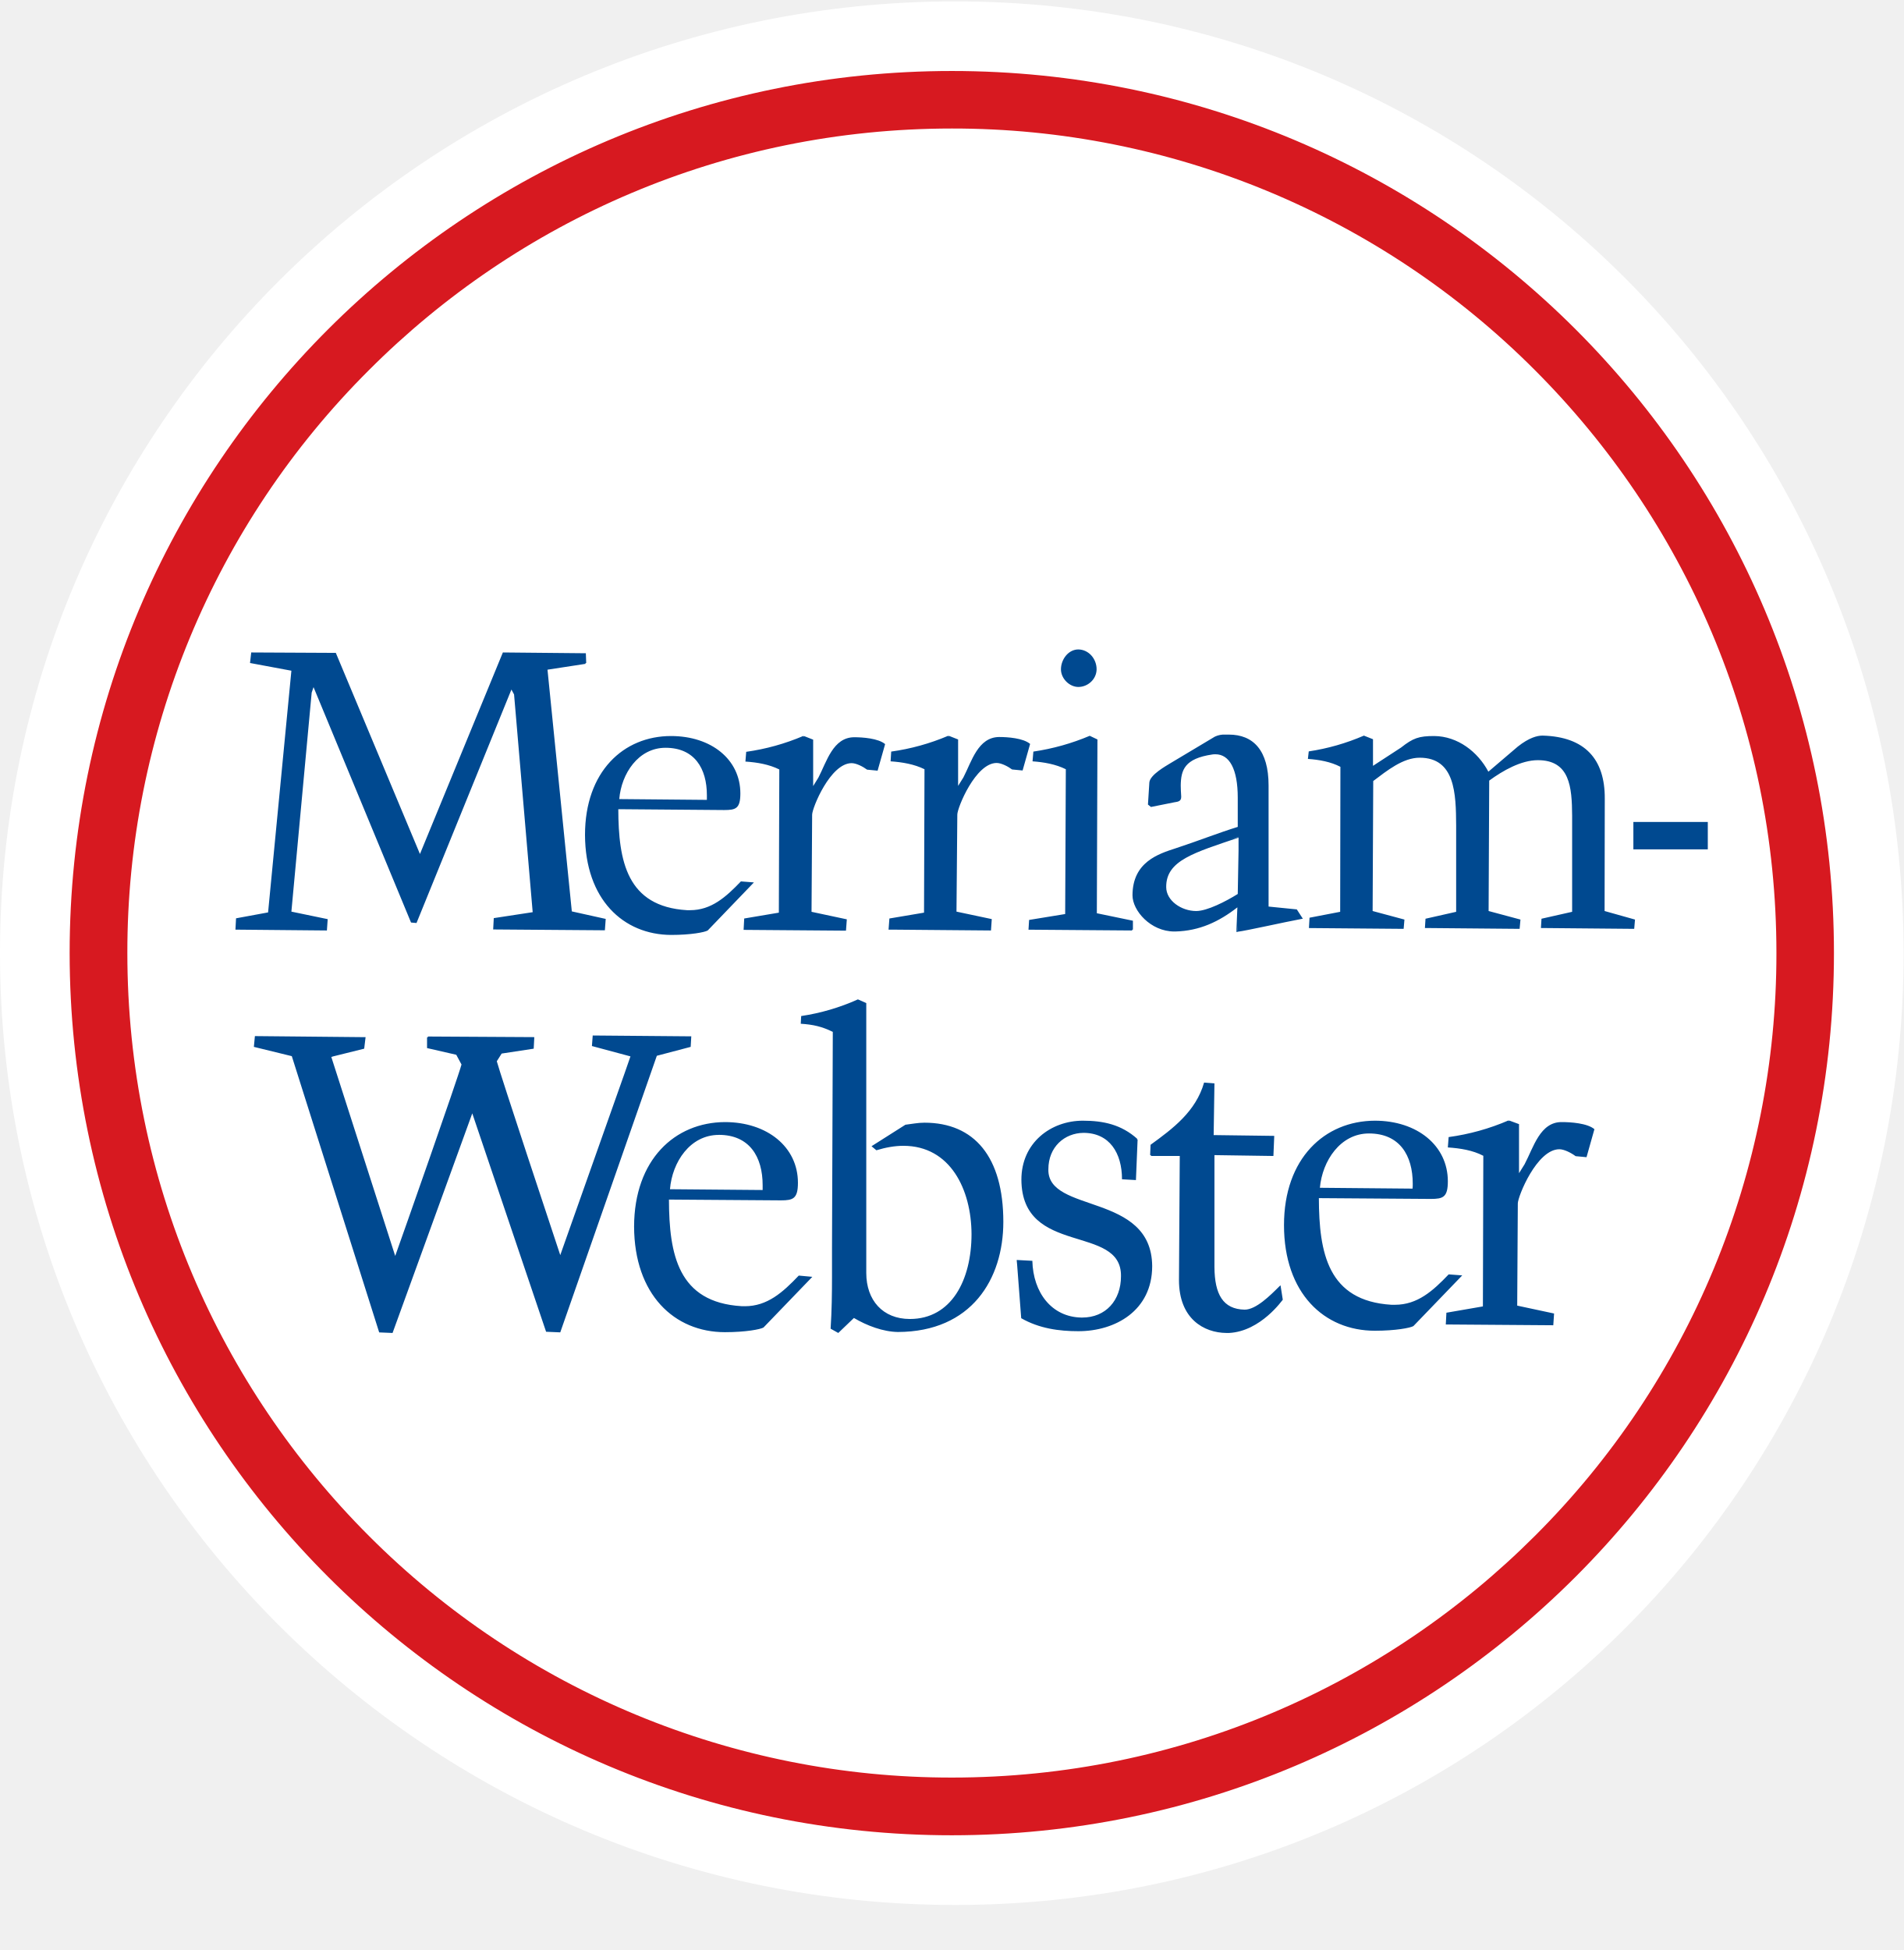
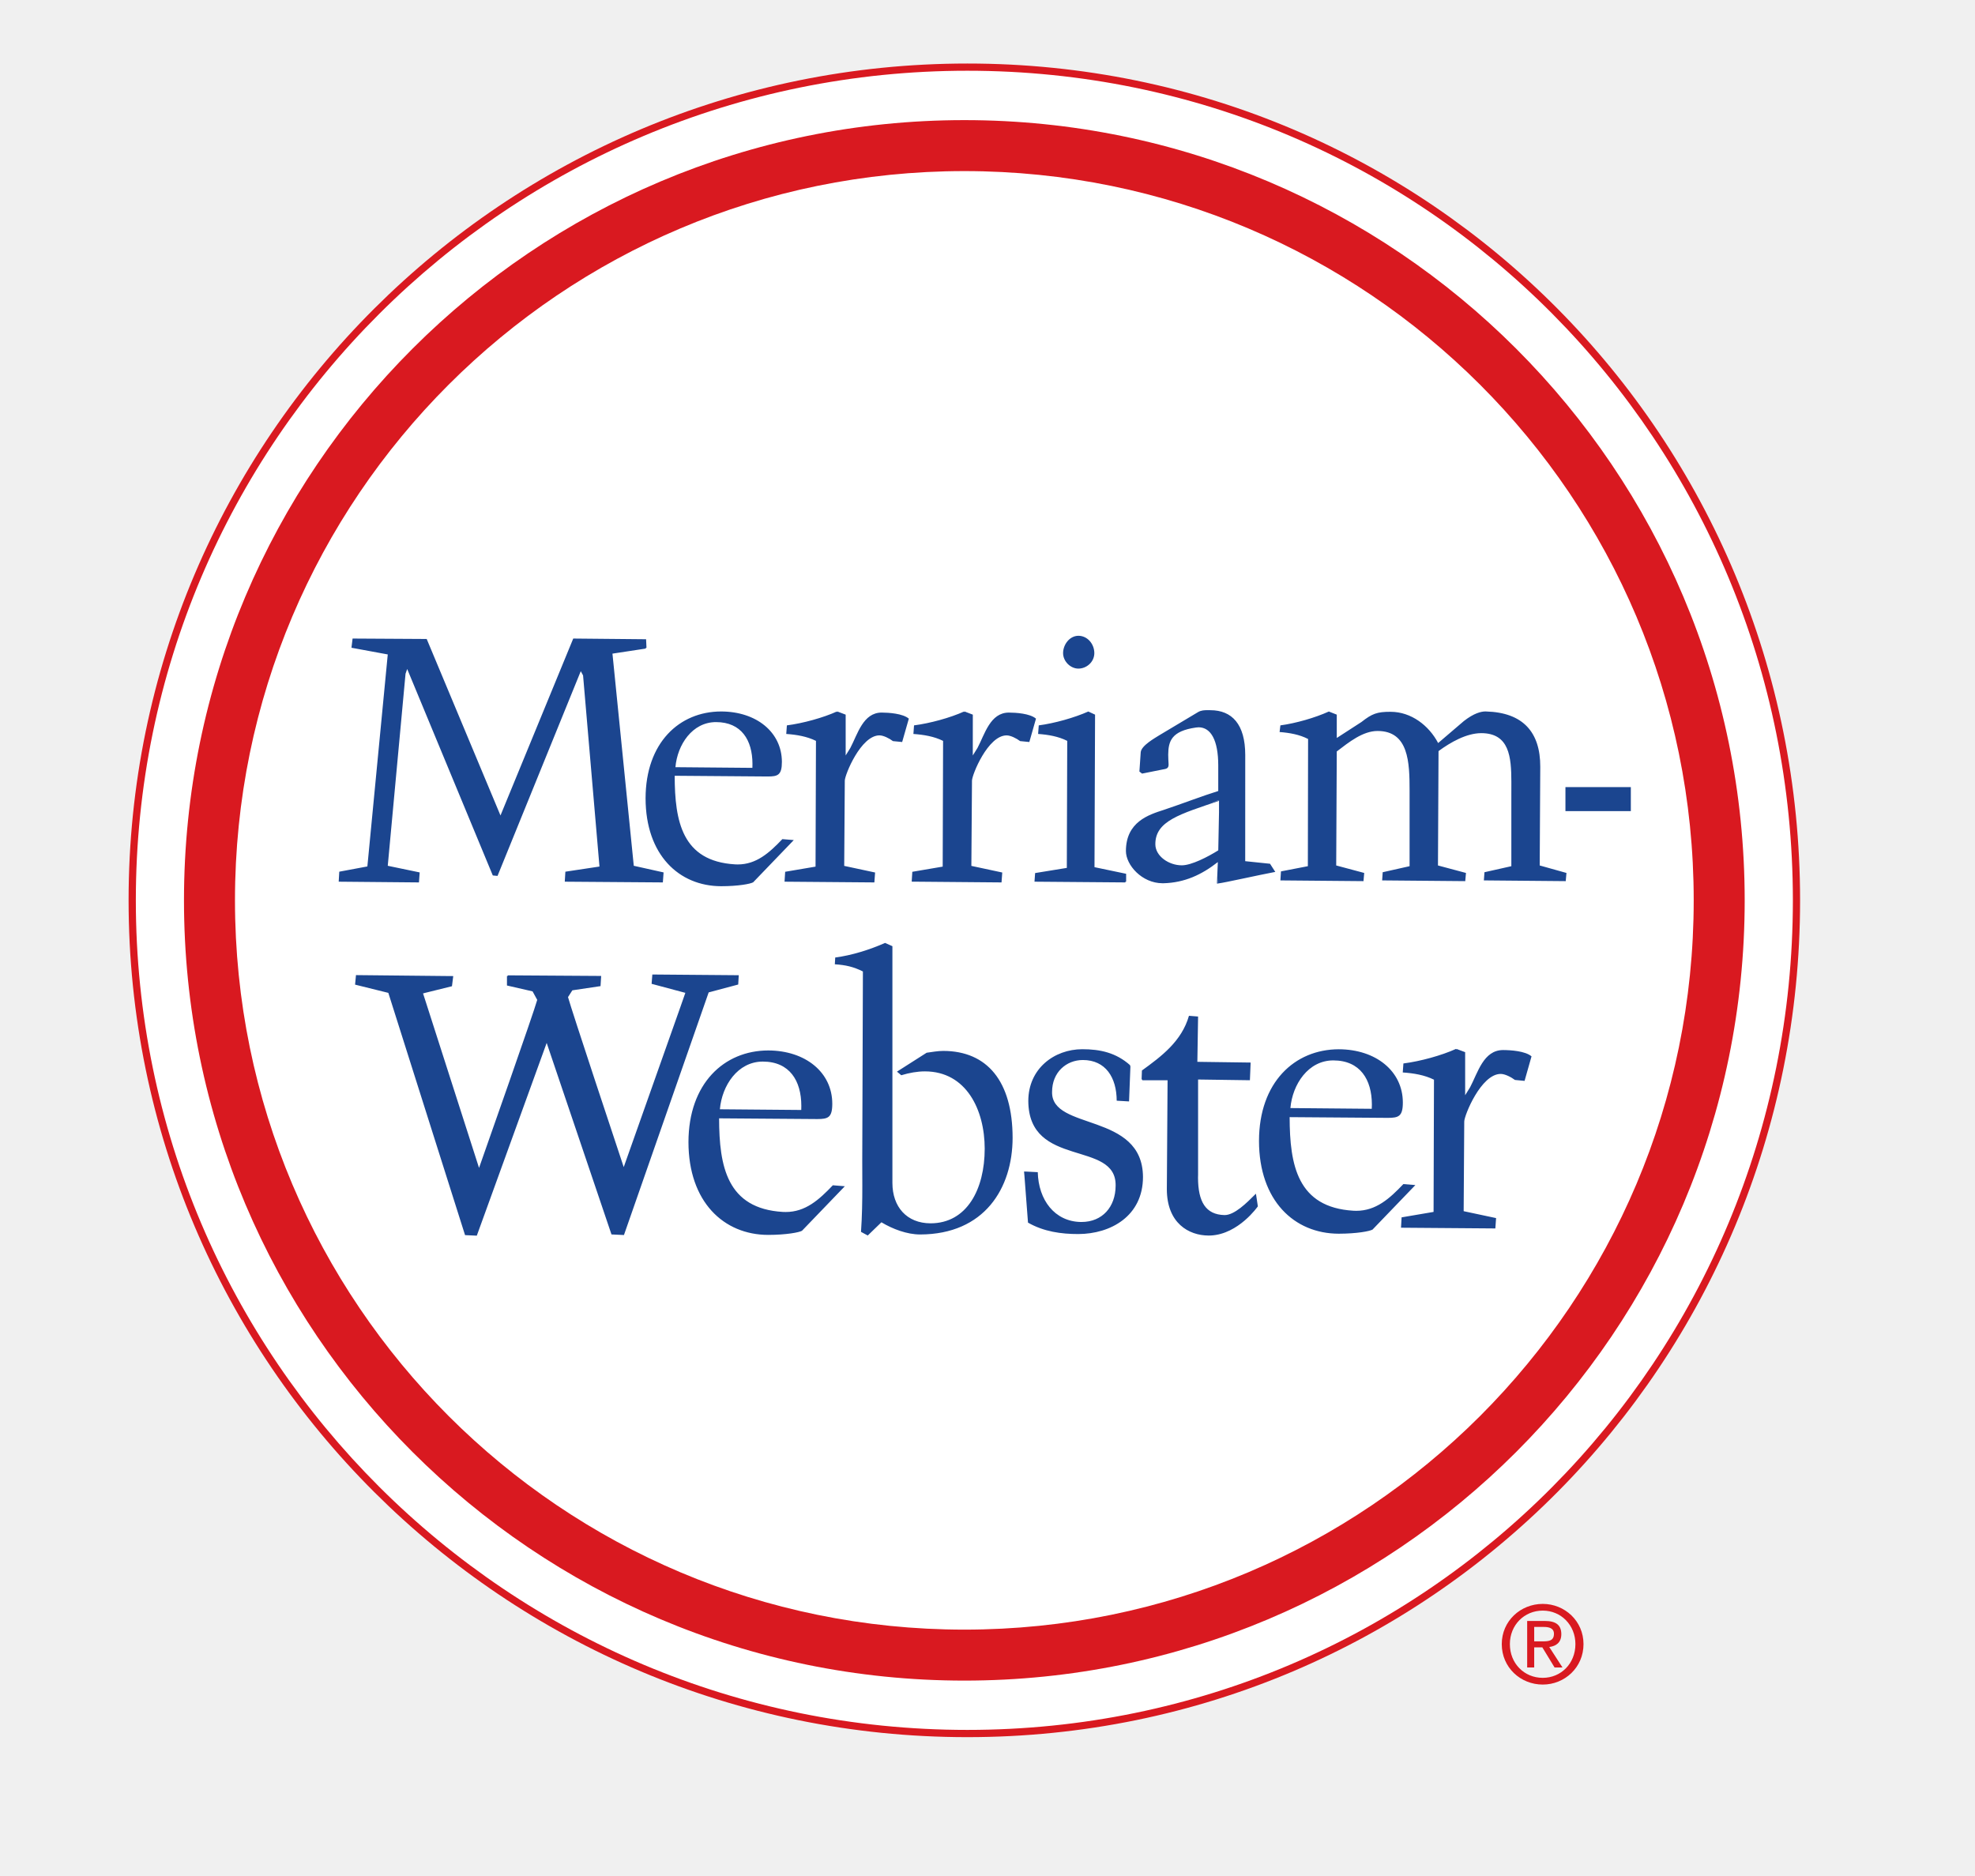
- <svg xmlns="http://www.w3.org/2000/svg" fill="none" class="svg replaced-svg" viewBox="0 0 41 42">
-   <path fill="#fff" d="M0 20.53C0 9.203 9.21.03 20.572.03 31.935.03 41 9.208 41 20.53c0 11.324-9.065 20.5-20.428 20.5C9.214 41.032 0 31.853 0 20.53Z" />
-   <path fill="#D71920" d="M1.5 20.527c0-10.493 8.509-18.998 19.002-18.998 10.493 0 18.998 8.505 18.998 18.998s-8.505 18.998-18.998 19.002C10.01 39.53 1.504 31.02 1.5 20.527Zm1.243 0c0 4.904 1.989 9.34 5.204 12.555a17.715 17.715 0 0 0 12.555 5.204c4.905 0 9.34-1.989 12.556-5.204a17.697 17.697 0 0 0 5.203-12.555c0-4.904-1.989-9.34-5.203-12.556a17.697 17.697 0 0 0-12.556-5.203c-4.908 0-9.34 1.984-12.555 5.203a17.697 17.697 0 0 0-5.204 12.556Z" />
-   <path fill="#004990" d="M22.58 25.186c0-.485.35-.782.756-.786.559 0 .83.432.83 1l.3.017.036-.873h-.018l.013-.013c-.345-.31-.733-.393-1.175-.393-.685 0-1.323.471-1.323 1.27.009 1.66 2.162.948 2.145 2.08 0 .52-.328.89-.835.89h-.021c-.638-.013-1.036-.537-1.053-1.222l-.336-.018v.018l.008.083.088 1.153c.388.222.816.28 1.231.28.795 0 1.59-.442 1.59-1.403-.013-1.59-2.258-1.127-2.236-2.083Zm-2.669-1.005c-.14 0-.27.027-.41.044l-.73.463.105.087c.197-.06.393-.096.581-.096 1.014 0 1.463.944 1.468 1.9 0 .991-.433 1.83-1.328 1.83-.585 0-.939-.406-.939-.991v-5.813l-.18-.08a4.646 4.646 0 0 1-1.222.359l-.009.166c.267.017.459.061.69.175l-.017 4.638v.625c0 .37-.005.742-.03 1.13l.165.092.337-.323c.28.166.628.297.947.302 1.586-.005 2.271-1.14 2.271-2.372 0-1.398-.624-2.136-1.699-2.136Zm-5.035-1.633.013-.227-2.123-.018-.017.227.83.223-.123.354-1.389 3.926c-.152-.454-1.288-3.882-1.367-4.175l.105-.166.69-.105.013-.249-2.293-.013v.018h-.017v.231l.629.144.113.21c-.078.293-1.266 3.673-1.428 4.123l-1.376-4.285.04-.013.668-.166.03-.249h-.1l-2.284-.022-.022.232.817.2 1.882 5.95.288.012 1.717-4.73 1.59 4.704.305.013 2.08-5.957.729-.192Zm-7.753.227.057.175-.057-.175Zm6.46-.035-.053-.013.053.013Zm13.998 4.944-.026.022c-.197.197-.503.502-.747.502-.468-.009-.647-.332-.651-.917V24.88h.03l1.24.018.018-.433-1.305-.017.017-1.114-.223-.017c-.179.624-.672.991-1.153 1.34l-.009.223h.018v.018h.62l-.017 2.672c0 .835.537 1.136 1.022 1.14h.056c.686-.035 1.153-.716 1.158-.716l-.044-.28-.004-.03Zm-2.289-7.621h.022c.52-.013.939-.21 1.337-.52l-.022.529H26.647s.012-.005.017-.005c.161-.017.995-.205 1.371-.275l.026-.004-.13-.201-.608-.061v-2.608c0-.755-.328-1.096-.856-1.096h-.074a.469.469 0 0 0-.227.044l-.957.572c-.096.06-.44.249-.454.415l-.03.476.065.052.498-.1c.061-.013.153-.009.153-.114v-.013c-.005-.083-.01-.162-.01-.236.005-.332.08-.58.682-.668.022-.004.044-.004.066-.004.301 0 .48.318.48.934v.63c-.41.126-.86.305-1.34.462-.363.118-.927.293-.927 1.013 0 .328.39.778.9.778Zm1.354-.009h-.004l.009-.127-.005.127Zm.03-2.03v.003a6.044 6.044 0 0 1-.222.07c.074-.026.144-.048.223-.074Zm0 .017v.28l-.017.934c-.258.161-.66.367-.895.367-.319 0-.646-.223-.646-.516-.005-.576.61-.742 1.559-1.065Zm-3.45-3.245c.201 0 .39-.162.393-.38 0-.223-.166-.424-.393-.428-.218 0-.375.218-.375.428 0 .2.183.38.375.38Zm-.284 4.891-.777.127-.013.21 2.232.017v-.018h.017v-.192l-.777-.161.013-3.743-.166-.079a4.96 4.96 0 0 1-1.214.34l-.018.21c.25.018.498.062.717.17l-.014 3.12Zm-6.166-.03-.747.126-.013.245 2.205.017.018-.244-.76-.162.013-2.092c0-.144.393-1.11.851-1.11.1 0 .245.075.332.14l.227.022.162-.572c-.148-.126-.489-.148-.668-.148-.454.004-.59.524-.769.869l-.113.183v-1l-.201-.079-.005.018-.008-.018a4.847 4.847 0 0 1-1.228.341l-.017.21c.258.017.51.061.73.17l-.01 3.084Zm-9.718.14-.782-.162.437-4.717.04-.118 2.1 5.07.118.01 2.044-5.028.057.105.401 4.69-.838.128-.013.244 2.406.018.018-.245-.73-.162-.524-5.206.821-.126-.004-.018h.017l-.008-.21-1.787-.017-1.786 4.341-1.812-4.332-1.822-.009-.026.227.891.166-.502 5.206-.69.127-.013.244 1.97.018.017-.245Zm27.506-2.595c.005-.852-.428-1.332-1.332-1.358h-.013c-.109 0-.284.043-.528.236l-.634.541c-.227-.428-.66-.764-1.166-.768-.332 0-.454.043-.716.249l-.603.393v-.573l-.196-.078a4.759 4.759 0 0 1-1.188.34l-.018.162c.245.017.49.061.7.17l-.005 3.123-.66.127-.013.223 2.04.017.017-.2-.685-.184.013-2.8c.301-.227.642-.502 1-.502.764 0 .782.773.786 1.459v1.86l-.66.149-.013.2 2.04.018.018-.2-.686-.184.013-2.809c.292-.214.686-.44 1.048-.44.69 0 .734.58.738 1.196v2.07l-.66.149-.012.2 2.009.018.017-.2-.655-.184.004-2.42Zm-20.108 2.935c.424 0 .721-.057.787-.096l.995-1.035-.28-.022c-.322.336-.637.62-1.095.62h-.066c-1.297-.078-1.476-1.057-1.48-2.175h.026l2.253.018c.25 0 .35-.03.35-.358 0-.73-.625-1.236-1.494-1.236-1.026 0-1.852.768-1.852 2.13.005 1.385.821 2.15 1.856 2.154Zm-.122-4.031c.625 0 .891.445.891 1.022v.1l-1.887-.017c.044-.546.41-1.105.996-1.105Zm7.853-.083c-.149-.127-.49-.149-.668-.149-.455.005-.59.524-.769.87l-.114.183v-1l-.2-.079-.005.018-.009-.018a4.851 4.851 0 0 1-1.227.34l-.013.21c.258.018.511.062.73.17l-.01 3.089-.746.126-.018.24h.075l2.131.018.017-.245-.76-.161.018-2.092c0-.144.393-1.11.847-1.11.1 0 .245.075.332.14l.227.022.162-.572Zm10.652 9.05-.122.196v-1.057l-.214-.079-.004.018-.01-.018a4.924 4.924 0 0 1-1.288.358l-.017.223c.27.018.537.061.764.18l-.009 3.244-.786.136-.013.253 2.315.017.017-.253-.794-.17.013-2.201c0-.149.41-1.167.895-1.167.105 0 .258.08.35.149l.235.022.17-.603c-.152-.13-.515-.153-.698-.153-.472-.008-.612.542-.804.904Zm-16.797 3.06h-.07c-1.371-.082-1.56-1.117-1.564-2.296l2.411.017c.262 0 .367-.035.367-.38 0-.768-.66-1.306-1.572-1.306-1.083.005-1.953.813-1.957 2.25.005 1.463.865 2.275 1.957 2.275.45 0 .76-.061.83-.1l1.052-1.092-.292-.027c-.346.363-.677.66-1.162.66Zm-.56-3.69c.66 0 .944.472.944 1.083v.105l-1.996-.017c.048-.585.433-1.17 1.053-1.17Zm15.72 3.005c-.341.358-.673.655-1.158.655h-.074c-1.372-.083-1.56-1.118-1.564-2.297l2.411.017c.262 0 .367-.034.367-.38 0-.768-.66-1.305-1.572-1.305-1.083.004-1.957.812-1.957 2.249 0 1.467.865 2.275 1.957 2.275.445 0 .76-.06.83-.1l1.052-1.092-.293-.022Zm-1.717-3.035c.66 0 .943.471.943 1.083 0 .035 0 .07-.004.105l-1.996-.018c.052-.58.441-1.17 1.057-1.17Zm5.695-6.709v.59h1.603v-.59H35.18Z" />
+ <svg xmlns="http://www.w3.org/2000/svg" version="1.1" id="svg2" width="147.992" height="140.585" viewBox="0 0 147.992 140.585">
+   <defs id="defs6">
+     <clipPath clipPathUnits="userSpaceOnUse" id="clipPath16">
+       <path d="M 0,105.439 H 110.994 V 0 H 0 Z" id="path14" />
+     </clipPath>
+   </defs>
+   <g id="g8" transform="matrix(1.333333,0,0,-1.333333,0,140.5853)">
+     <g id="g10">
+       <g id="g12" clip-path="url(#clipPath16)">
+         <g id="g18" transform="translate(7.4302,54.8326)">
+           <path d="M 0,0 C 0,25.865 21.012,46.832 46.933,46.832 72.854,46.832 93.532,25.865 93.532,0 93.532,-25.865 72.854,-46.832 46.933,-46.832 21.012,-46.832 0,-25.865 0,0" style="fill:#ffffff;fill-opacity:1;fill-rule:nonzero;stroke:none" id="path20" />
+         </g>
+         <g id="g22" transform="translate(7.6338,54.8331)">
+           <path d="m 0,0 c 0,-12.876 5.23,-24.533 13.687,-32.971 8.457,-8.438 20.138,-13.656 33.043,-13.656 25.807,0 46.393,20.872 46.395,46.627 C 93.123,25.755 72.537,46.627 46.73,46.63 33.825,46.63 22.144,41.41 13.687,32.972 5.23,24.534 0,12.876 0,0 m -0.407,0 c 0,25.979 21.102,47.035 47.137,47.035 C 59.744,47.037 71.449,41.77 79.894,33.26 88.34,24.748 93.53,12.988 93.53,0 93.53,-12.987 88.34,-24.747 79.894,-33.259 71.449,-41.771 59.744,-47.034 46.73,-47.034 20.695,-47.034 -0.407,-25.979 -0.407,0" style="fill:#d91920;fill-opacity:1;fill-rule:nonzero;stroke:none" id="path24" />
+         </g>
+         <g id="g26" transform="translate(13.2056,54.8335)">
+           <path d="m 0,0 c 0,-11.323 4.586,-21.561 12.006,-28.985 7.421,-7.419 17.66,-12.004 28.985,-12.006 11.321,0.002 21.561,4.587 28.983,12.006 C 77.393,-21.561 81.98,-11.323 81.98,0 81.98,11.323 77.393,21.562 69.974,28.983 62.552,36.404 52.312,40.989 40.991,40.989 29.666,40.989 19.427,36.404 12.006,28.983 4.586,21.562 0,11.323 0,0 M -2.866,0 C -2.864,24.222 16.77,43.854 40.991,43.854 65.21,43.854 84.843,24.222 84.845,0 84.843,-24.221 65.21,-43.854 40.991,-43.856 16.77,-43.854 -2.864,-24.221 -2.866,0" style="fill:#d91920;fill-opacity:1;fill-rule:nonzero;stroke:none" id="path28" />
+         </g>
+         <g id="g30" transform="translate(86.6953,13.1836)">
+           <path d="m 0,0 c 0.336,0 0.636,0.024 0.636,0.426 0,0.324 -0.294,0.384 -0.57,0.384 h -0.54 V 0 Z M -0.474,-1.469 H -0.869 V 1.146 H 0.126 C 0.744,1.146 1.05,0.918 1.05,0.402 1.05,-0.065 0.756,-0.27 0.372,-0.317 L 1.116,-1.469 H 0.672 l -0.69,1.133 h -0.456 z m 0.481,-0.582 c 1.025,0 1.835,0.804 1.835,1.896 0,1.073 -0.81,1.883 -1.835,1.883 -1.038,0 -1.848,-0.81 -1.848,-1.883 0,-1.092 0.81,-1.896 1.848,-1.896 m -2.304,1.896 c 0,1.301 1.056,2.26 2.304,2.26 1.234,0 2.29,-0.959 2.29,-2.26 0,-1.314 -1.056,-2.274 -2.29,-2.274 -1.248,0 -2.304,0.96 -2.304,2.274" style="fill:#d91920;fill-opacity:1;fill-rule:nonzero;stroke:none" id="path32" />
+         </g>
+         <path d="m 87.977,59.849 h 3.675 v 1.35 H 87.977 Z M 74.935,45.837 c 1.507,-0.004 2.16,-1.077 2.164,-2.478 0,-0.078 -0.004,-0.157 -0.007,-0.242 l -4.572,0.041 c 0.116,1.332 1.001,2.682 2.415,2.679 m 3.934,-6.951 c -0.776,-0.819 -1.541,-1.503 -2.647,-1.503 -0.056,0 -0.112,0.002 -0.166,0.005 -3.141,0.19 -3.574,2.559 -3.579,5.26 l 5.521,-0.041 c 0.597,0.002 0.841,0.077 0.841,0.866 -0.003,1.759 -1.511,2.985 -3.604,2.99 -2.481,-0.007 -4.476,-1.859 -4.48,-5.153 0.004,-3.355 1.978,-5.209 4.48,-5.214 1.025,0.002 1.739,0.139 1.901,0.232 l 2.407,2.502 z m -35.997,6.885 c 1.506,-0.004 2.158,-1.079 2.162,-2.48 0,-0.078 -0.002,-0.158 -0.004,-0.24 l -4.573,0.039 c 0.116,1.332 1,2.681 2.415,2.681 m 1.285,-8.455 c -0.055,0 -0.111,0.002 -0.164,0.004 -3.14,0.189 -3.575,2.56 -3.58,5.261 l 5.521,-0.041 c 0.598,0.003 0.84,0.076 0.84,0.865 -0.002,1.759 -1.508,2.987 -3.603,2.991 -2.482,-0.006 -4.474,-1.859 -4.48,-5.153 0.006,-3.355 1.977,-5.21 4.48,-5.214 1.027,0.002 1.74,0.14 1.9,0.232 l 2.408,2.503 -0.674,0.054 c -0.777,-0.817 -1.541,-1.502 -2.648,-1.502 m 39.84,-0.883 v 0 h -0.059 z m -5.22,0.043 v 0 0.005 z m 3.843,7.853 -0.279,-0.449 v 2.42 l -0.487,0.182 -0.013,-0.039 -0.017,0.039 c -0.811,-0.368 -2.002,-0.696 -2.953,-0.817 l -0.037,-0.506 c 0.615,-0.041 1.226,-0.143 1.755,-0.406 l -0.023,-7.432 -1.797,-0.306 -0.033,-0.582 5.302,-0.041 0.041,0.582 -1.822,0.388 0.033,5.04 c 0.002,0.344 0.944,2.673 2.047,2.675 0.24,0.002 0.589,-0.179 0.802,-0.339 l 0.541,-0.052 0.391,1.378 c -0.354,0.304 -1.18,0.353 -1.602,0.355 -1.097,-0.006 -1.412,-1.26 -1.849,-2.09 M 58.222,65.046 c -0.34,0.292 -1.125,0.339 -1.528,0.341 -1.045,-0.006 -1.345,-1.202 -1.76,-1.989 l -0.264,-0.421 0.002,2.294 -0.464,0.177 -0.013,-0.04 -0.018,0.038 c -0.771,-0.349 -1.906,-0.662 -2.809,-0.778 l -0.035,-0.483 c 0.585,-0.041 1.166,-0.139 1.668,-0.389 l -0.022,-7.067 -1.707,-0.291 -0.035,-0.554 h 0.042 v -10e-4 h 0.13 l 4.876,-0.042 0.041,0.557 -1.736,0.372 0.035,4.792 c 0,0.327 0.897,2.541 1.944,2.543 0.227,0.002 0.559,-0.169 0.761,-0.321 l 0.518,-0.051 z m -9.124,-9.163 v -0.001 l -0.056,0.001 z m -3.265,0.846 -1.707,-0.29 -0.035,-0.557 5.048,-0.041 0.041,0.557 -1.736,0.372 0.033,4.792 c 0.002,0.327 0.902,2.542 1.946,2.544 0.227,0.001 0.558,-0.17 0.761,-0.323 l 0.517,-0.05 0.375,1.313 c -0.34,0.29 -1.125,0.339 -1.53,0.342 -1.043,-0.007 -1.343,-1.202 -1.758,-1.99 l -0.262,-0.421 v 2.294 l -0.464,0.176 -0.012,-0.039 -0.019,0.039 c -0.771,-0.35 -1.906,-0.663 -2.809,-0.779 l -0.035,-0.482 c 0.585,-0.041 1.166,-0.14 1.67,-0.389 z m -5.59,8.123 c 1.425,-0.002 2.041,-1.017 2.045,-2.343 0,-0.074 -0.002,-0.152 -0.004,-0.229 l -4.325,0.038 c 0.109,1.262 0.946,2.536 2.284,2.534 m 0.282,-9.224 c 0.974,0 1.648,0.131 1.802,0.219 l 2.283,2.374 -0.642,0.053 c -0.738,-0.774 -1.462,-1.423 -2.51,-1.423 -0.051,0 -0.103,0 -0.154,0.005 -2.972,0.179 -3.382,2.42 -3.387,4.979 h 0.062 l 5.164,-0.04 c 0.566,0 0.799,0.074 0.799,0.822 -0.004,1.667 -1.431,2.83 -3.417,2.832 -2.351,-0.004 -4.238,-1.76 -4.244,-4.883 0.006,-3.177 1.875,-4.933 4.244,-4.938 m -17.021,0.254 -0.05,0.001 h 0.05 z m 13.707,0.001 v -0.001 l -0.062,0.001 z m -5.43,0.042 v 0 0.006 z m -8.195,0.478 -1.794,0.373 0.999,10.795 0.093,0.266 4.811,-11.605 0.266,-0.025 4.678,11.507 0.129,-0.237 0.922,-10.744 -1.916,-0.289 -0.034,-0.562 5.512,-0.041 0.041,0.562 -1.675,0.373 -1.198,11.924 1.877,0.286 -0.006,0.041 0.041,0.004 -0.022,0.478 -4.094,0.039 -4.089,-9.944 -4.147,9.92 -4.165,0.024 -0.063,-0.517 2.04,-0.376 -1.146,-11.916 -1.579,-0.295 -0.032,-0.562 4.51,-0.041 z m 34.798,7.823 h -10e-4 l 10e-4,0.005 z M 58.18,55.925 h -10e-4 l 10e-4,0.014 z m 1.775,0.732 -1.782,-0.29 -0.035,-0.485 5.109,-0.041 v 0.041 h 0.041 v 0.444 l -1.778,0.372 0.032,8.573 -0.38,0.176 c -0.787,-0.35 -1.899,-0.663 -2.785,-0.779 l -0.035,-0.482 c 0.575,-0.041 1.143,-0.14 1.636,-0.389 z m 8.553,3.77 v -0.643 l -0.042,-2.141 c -0.59,-0.367 -1.506,-0.843 -2.054,-0.841 -0.725,0.002 -1.48,0.513 -1.482,1.184 -0.006,1.32 1.408,1.696 3.578,2.441 m 0,0.042 v -0.012 c -0.178,-0.056 -0.344,-0.109 -0.511,-0.162 0.168,0.057 0.333,0.113 0.511,0.174 m -0.072,-4.65 c -0.001,0 -0.012,-0.002 -0.012,-0.002 l 0.023,0.289 z m -3.099,-0.025 h 0.045 c 1.189,0.03 2.151,0.478 3.06,1.191 l -0.05,-1.205 c 0.002,-0.002 0.007,-0.003 0.016,-0.003 0.005,0 0.02,0.003 0.026,0.004 v -0.004 c 0,0 0.027,0.006 0.037,0.008 0.367,0.042 2.278,0.474 3.14,0.635 l 0.06,0.01 -0.296,0.46 -1.395,0.145 0.002,5.973 c -0.002,1.727 -0.749,2.511 -1.957,2.513 -0.056,0 -0.114,0.002 -0.173,0.002 -0.172,0 -0.354,-0.011 -0.515,-0.105 L 65.148,64.11 c -0.222,-0.144 -1.005,-0.571 -1.04,-0.951 l -0.074,-1.086 0.15,-0.116 1.142,0.229 c 0.142,0.032 0.348,0.024 0.348,0.261 v 0.033 c -0.01,0.188 -0.021,0.37 -0.021,0.542 0.007,0.761 0.185,1.329 1.561,1.525 0.051,0.008 0.1,0.013 0.149,0.013 0.691,-0.005 1.1,-0.732 1.102,-2.139 V 60.979 C 67.526,60.687 66.497,60.283 65.398,59.916 64.566,59.647 63.276,59.25 63.276,57.6 c 0.004,-0.779 0.893,-1.804 2.061,-1.806 m -4.732,12.065 c 0.458,0 0.894,0.369 0.896,0.87 -0.002,0.513 -0.382,0.973 -0.896,0.975 -0.499,-0.004 -0.86,-0.499 -0.86,-0.975 0.002,-0.467 0.417,-0.87 0.86,-0.87 M 87.95,55.954 v 0 h -0.051 z m -5.645,0 v 0 h -0.052 z m -5.719,0 v 0 h -0.052 z m -4.587,0.043 h -10e-4 l 10e-4,0.01 z m -0.044,8.336 h -0.002 l 0.002,0.011 z m 14.607,-1.99 c 0.006,1.949 -0.979,3.051 -3.048,3.106 -0.009,0.002 -0.019,0.002 -0.03,0.002 -0.251,0 -0.651,-0.1 -1.213,-0.538 l -1.448,-1.238 c -0.519,0.984 -1.507,1.753 -2.671,1.756 -0.764,0.002 -1.043,-0.105 -1.641,-0.575 L 75.126,63.96 v 1.311 l -0.445,0.176 c -0.771,-0.35 -1.857,-0.663 -2.724,-0.779 l -0.045,-0.374 c 0.563,-0.043 1.118,-0.141 1.602,-0.391 l -0.013,-7.15 -1.511,-0.292 -0.033,-0.507 4.67,-0.041 0.041,0.46 -1.574,0.421 0.032,6.408 c 0.686,0.525 1.469,1.153 2.295,1.151 1.752,-0.002 1.795,-1.773 1.797,-3.337 v -4.263 l -1.511,-0.339 -0.031,-0.46 4.67,-0.041 0.041,0.46 -1.574,0.421 0.032,6.428 c 0.669,0.493 1.568,1.009 2.405,1.009 1.576,-0.005 1.685,-1.334 1.688,-2.74 0,-0.238 -0.001,-0.475 -0.001,-0.71 v -4.028 l -1.511,-0.339 -0.033,-0.46 4.6,-0.041 0.041,0.46 -1.503,0.421 z M 70.581,38.344 70.525,38.29 c -0.451,-0.452 -1.147,-1.151 -1.707,-1.147 -1.068,0.024 -1.484,0.758 -1.49,2.098 0,0.06 0,0.119 0.004,0.177 v 5.344 h 0.069 l 2.843,-0.04 0.041,0.994 -2.994,0.041 0.041,2.546 -0.513,0.041 C 66.41,46.915 65.278,46.068 64.176,45.27 L 64.157,44.763 H 64.2 v -10e-4 -0.04 h 1.417 L 65.576,38.6 c 0.002,-1.916 1.236,-2.603 2.342,-2.607 0.043,0 0.084,0.002 0.128,0.002 1.565,0.078 2.643,1.636 2.645,1.638 l -0.096,0.635 z m -32.052,11.327 -0.116,0.031 0.117,-0.029 z m -1.827,0.953 v 10e-4 l 0.056,-10e-4 z M 23.737,49.591 h 0.002 l 0.127,-0.402 z m 1.692,0.945 h 0.002 l -0.004,-0.024 z m 16.058,-0.434 0.031,0.523 -4.857,0.04 -0.041,-0.524 1.896,-0.507 -0.283,-0.809 -3.18,-8.985 c -0.346,1.038 -2.953,8.889 -3.131,9.555 l 0.244,0.381 1.584,0.236 0.035,0.572 -5.253,0.034 0.002,-0.041 h -0.043 v -0.53 l 1.439,-0.33 0.262,-0.478 c -0.181,-0.674 -2.904,-8.405 -3.27,-9.444 l -3.146,9.807 0.093,0.025 1.531,0.379 0.072,0.569 -0.04,10e-4 v 10e-4 l -0.193,0.001 -5.233,0.053 -0.051,-0.535 1.869,-0.463 4.312,-13.617 0.66,-0.03 3.927,10.834 3.642,-10.765 0.701,-0.033 4.761,13.637 z M 53.014,46.37 c -0.324,0 -0.623,-0.061 -0.937,-0.102 l -1.668,-1.063 0.242,-0.202 c 0.451,0.137 0.902,0.217 1.332,0.217 2.324,-0.004 3.355,-2.16 3.357,-4.347 -0.002,-2.269 -0.994,-4.189 -3.039,-4.193 -1.345,0.002 -2.146,0.928 -2.148,2.266 v 13.31 L 49.741,52.44 C 48.902,52.069 47.884,51.743 46.939,51.62 L 46.917,51.239 C 47.527,51.2 47.964,51.1 48.495,50.836 L 48.458,40.217 c 0,-0.48 0.004,-0.953 0.004,-1.429 0,-0.846 -0.012,-1.696 -0.074,-2.588 l 0.379,-0.205 0.768,0.743 c 0.635,-0.382 1.438,-0.683 2.171,-0.685 3.626,0.006 5.198,2.608 5.202,5.432 -0.004,3.19 -1.437,4.88 -3.894,4.885 m 4.582,-6.817 -10e-4,0.004 0.059,-0.004 z m 1.53,4.511 c 0,1.109 0.801,1.793 1.731,1.795 1.28,-0.002 1.897,-0.986 1.901,-2.287 l 0.694,-0.041 0.078,2 h -0.041 l 0.027,0.032 c -0.793,0.707 -1.683,0.903 -2.695,0.903 -1.568,-0.004 -3.029,-1.084 -3.031,-2.912 0.023,-3.802 4.951,-2.175 4.908,-4.757 -0.004,-1.195 -0.746,-2.039 -1.912,-2.042 h -0.052 c -1.463,0.029 -2.373,1.234 -2.412,2.8 l -0.768,0.039 0.003,-0.041 h -0.003 l 0.018,-0.195 0.201,-2.639 c 0.89,-0.509 1.868,-0.642 2.823,-0.642 1.824,0.004 3.637,1.008 3.639,3.209 -0.02,3.654 -5.154,2.589 -5.109,4.778" style="fill:#1b458f;fill-opacity:1;fill-rule:nonzero;stroke:none" id="path34" />
+       </g>
+     </g>
+   </g>
</svg>
